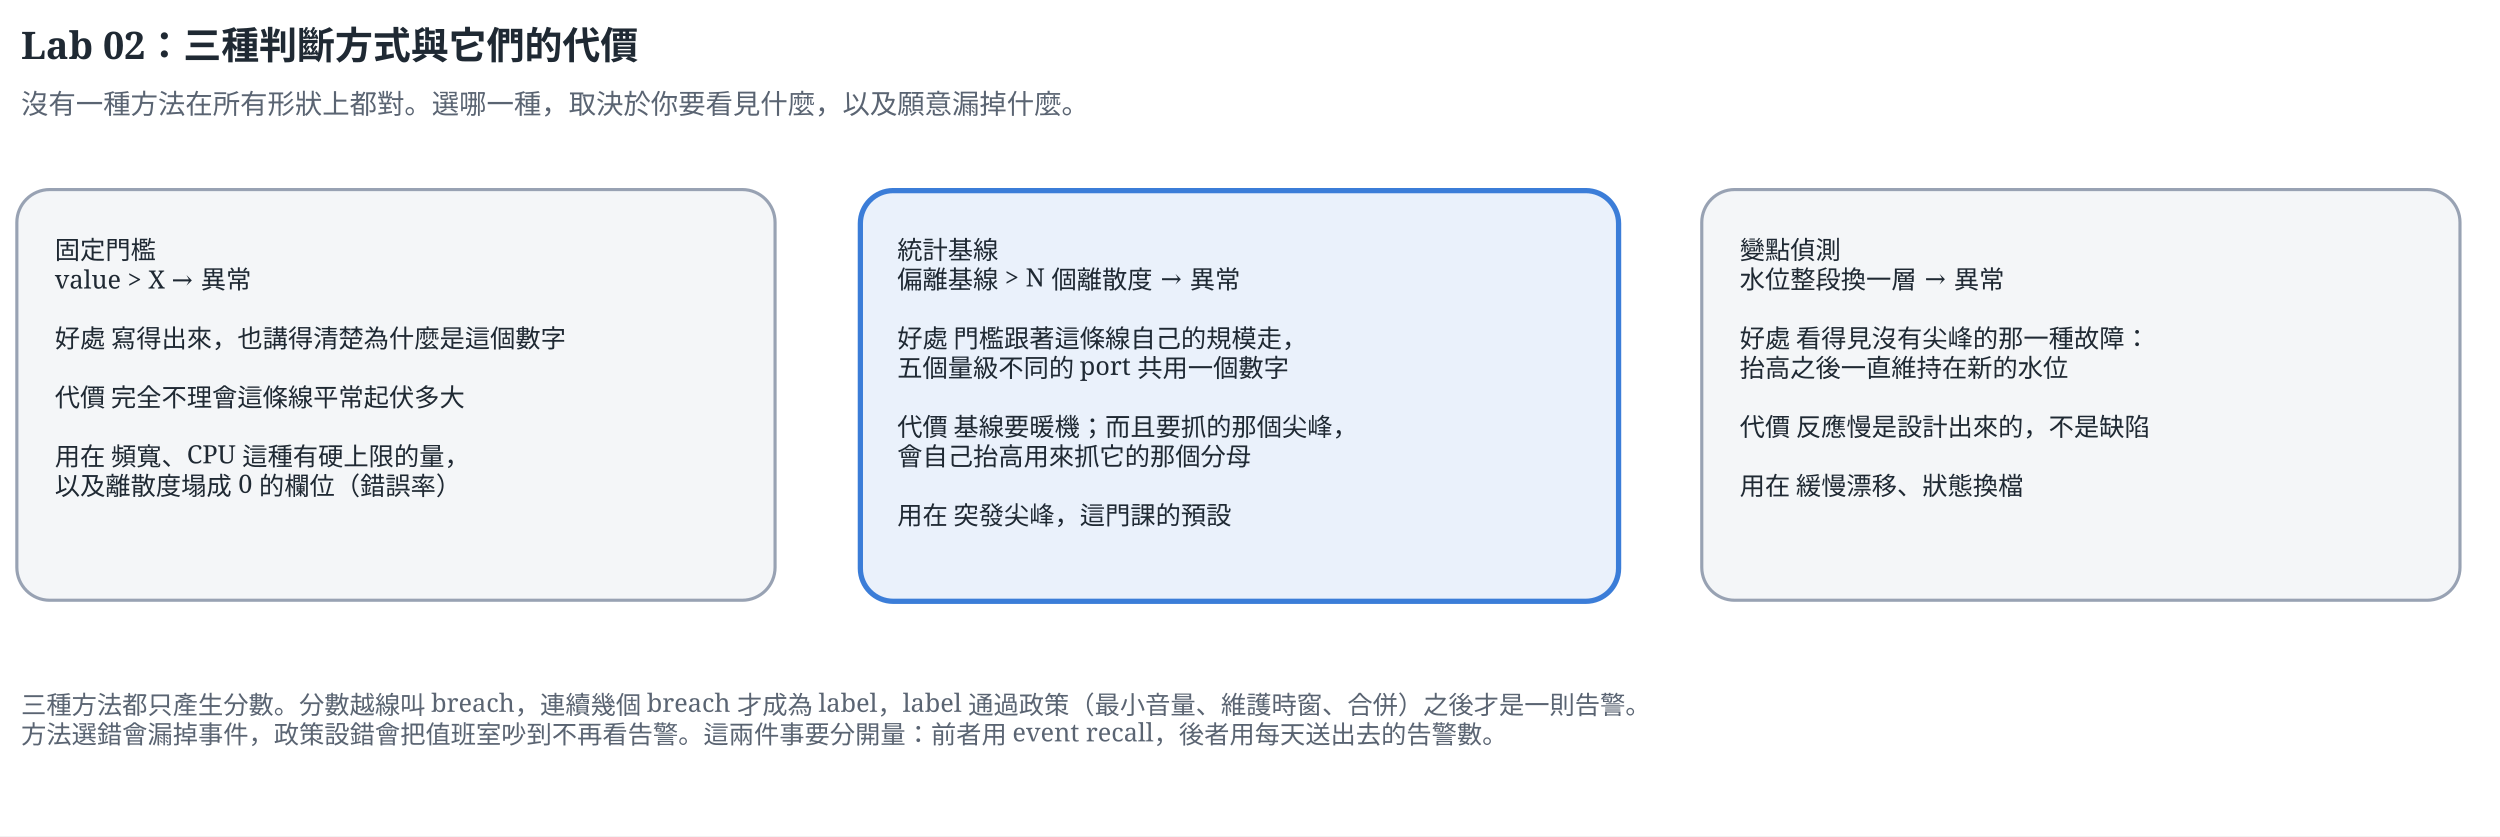
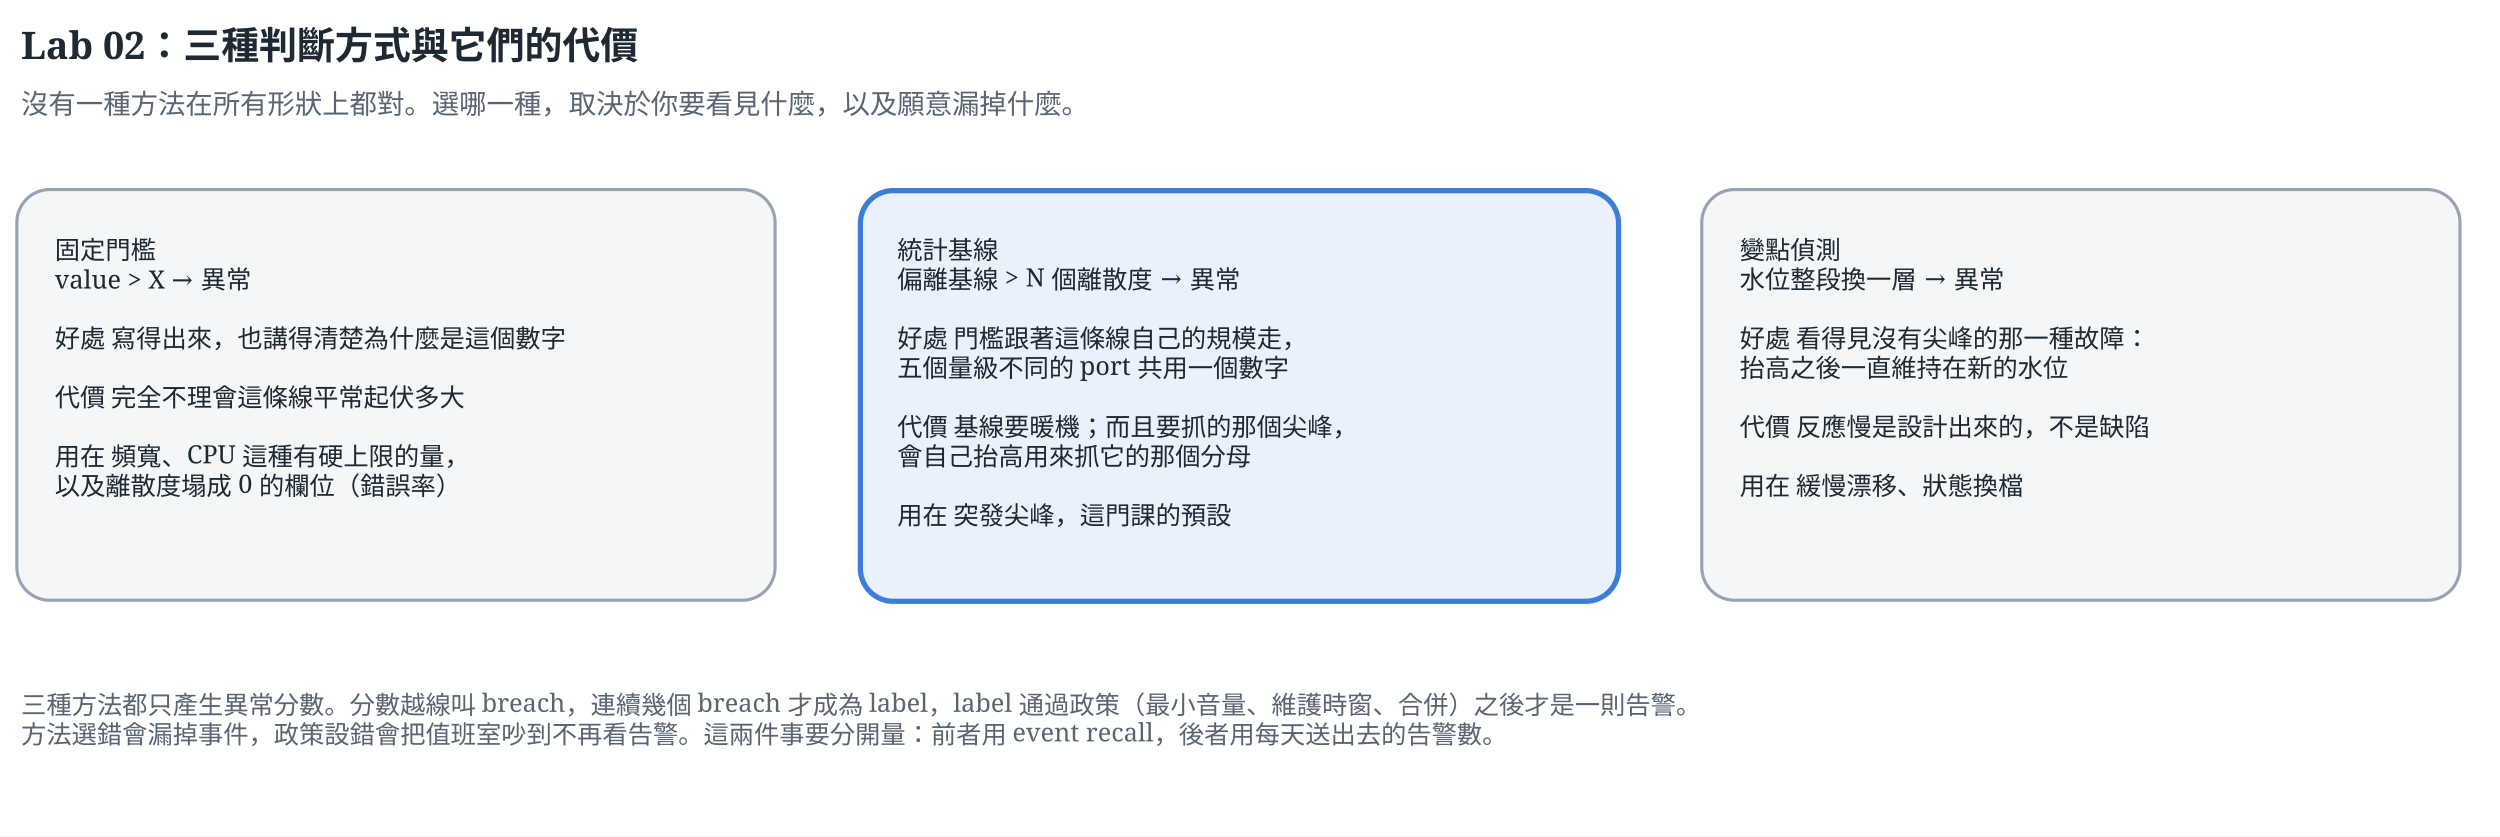
- <svg xmlns="http://www.w3.org/2000/svg" style="background: #FFFFFF; background-color: #FFFFFF; color-scheme: light;" version="1.1" width="1187px" height="397px" viewBox="0 0 1187 397" content="&lt;mxfile host=&quot;Electron&quot;&gt;&#10;  &lt;diagram name=&quot;lab02_detection_methods&quot; id=&quot;lab02-detection-methods&quot;&gt;&#10;    &lt;mxGraphModel dx=&quot;-644&quot; dy=&quot;-133&quot; grid=&quot;0&quot; gridSize=&quot;10&quot; guides=&quot;1&quot; tooltips=&quot;1&quot; connect=&quot;1&quot; arrows=&quot;1&quot; fold=&quot;0&quot; page=&quot;0&quot; pageScale=&quot;1&quot; pageWidth=&quot;1240&quot; pageHeight=&quot;440&quot; background=&quot;#FFFFFF&quot; math=&quot;0&quot; shadow=&quot;0&quot;&gt;&#10;      &lt;root&gt;&#10;        &lt;mxCell id=&quot;0&quot; /&gt;&#10;        &lt;mxCell id=&quot;1&quot; parent=&quot;0&quot; /&gt;&#10;        &lt;mxCell id=&quot;title&quot; parent=&quot;1&quot; style=&quot;text;html=1;align=left;verticalAlign=middle;fontFamily=Georgia;fontSize=18;fontStyle=1;fontColor=#1F2933;&quot; value=&quot;Lab 02：三種判斷方式與它們的代價&quot; vertex=&quot;1&quot;&gt;&#10;          &lt;mxGeometry height=&quot;30&quot; width=&quot;900&quot; x=&quot;40&quot; y=&quot;28&quot; as=&quot;geometry&quot; /&gt;&#10;        &lt;/mxCell&gt;&#10;        &lt;mxCell id=&quot;subtitle&quot; parent=&quot;1&quot; style=&quot;text;html=1;align=left;verticalAlign=middle;fontFamily=Georgia;fontSize=13;fontColor=#5A6472;&quot; value=&quot;沒有一種方法在所有形狀上都對。選哪一種，取決於你要看見什麼，以及願意漏掉什麼。&quot; vertex=&quot;1&quot;&gt;&#10;          &lt;mxGeometry height=&quot;24&quot; width=&quot;900&quot; x=&quot;40&quot; y=&quot;58&quot; as=&quot;geometry&quot; /&gt;&#10;        &lt;/mxCell&gt;&#10;        &lt;mxCell id=&quot;c1&quot; parent=&quot;1&quot; style=&quot;rounded=1;arcSize=8;whiteSpace=wrap;html=1;fillColor=#F4F6F8;strokeColor=#98A2B3;strokeWidth=1.5;fontFamily=Georgia;fontSize=12;fontColor=#1F2933;align=left;verticalAlign=top;spacingLeft=16;spacingTop=14;spacingRight=14;&quot; value=&quot;&amp;lt;b style=&amp;quot;font-size:15px&amp;quot;&amp;gt;固定門檻&amp;lt;/b&amp;gt;&amp;lt;br/&amp;gt;&amp;lt;span style=&amp;quot;color:#3B7DD8&amp;quot;&amp;gt;value &amp;amp;gt; X → 異常&amp;lt;/span&amp;gt;&amp;lt;br/&amp;gt;&amp;lt;br/&amp;gt;&amp;lt;span style=&amp;quot;color:#5A6472&amp;quot;&amp;gt;&amp;lt;b&amp;gt;好處&amp;lt;/b&amp;gt;　寫得出來，也講得清楚為什麼是這個數字&amp;lt;br/&amp;gt;&amp;lt;br/&amp;gt;&amp;lt;b&amp;gt;代價&amp;lt;/b&amp;gt;　完全不理會這條線平常起伏多大&amp;lt;br/&amp;gt;&amp;lt;br/&amp;gt;&amp;lt;b&amp;gt;用在&amp;lt;/b&amp;gt;　頻寬、CPU 這種有硬上限的量，&amp;lt;br/&amp;gt;　　　以及離散度塌成 0 的欄位（錯誤率）&amp;lt;/span&amp;gt;&quot; vertex=&quot;1&quot;&gt;&#10;          &lt;mxGeometry height=&quot;195&quot; width=&quot;360&quot; x=&quot;40&quot; y=&quot;110&quot; as=&quot;geometry&quot; /&gt;&#10;        &lt;/mxCell&gt;&#10;        &lt;mxCell id=&quot;c2&quot; parent=&quot;1&quot; style=&quot;rounded=1;arcSize=8;whiteSpace=wrap;html=1;fillColor=#EAF1FB;strokeColor=#3B7DD8;strokeWidth=2.5;fontFamily=Georgia;fontSize=12;fontColor=#1F2933;align=left;verticalAlign=top;spacingLeft=16;spacingTop=14;spacingRight=14;&quot; value=&quot;&amp;lt;b style=&amp;quot;font-size:15px&amp;quot;&amp;gt;統計基線&amp;lt;/b&amp;gt;&amp;lt;br/&amp;gt;&amp;lt;span style=&amp;quot;color:#3B7DD8&amp;quot;&amp;gt;偏離基線 &amp;amp;gt; N 個離散度 → 異常&amp;lt;/span&amp;gt;&amp;lt;br/&amp;gt;&amp;lt;br/&amp;gt;&amp;lt;span style=&amp;quot;color:#5A6472&amp;quot;&amp;gt;&amp;lt;b&amp;gt;好處&amp;lt;/b&amp;gt;　門檻跟著這條線自己的規模走，&amp;lt;br/&amp;gt;　　　五個量級不同的 port 共用一個數字&amp;lt;br/&amp;gt;&amp;lt;br/&amp;gt;&amp;lt;b&amp;gt;代價&amp;lt;/b&amp;gt;　基線要暖機；而且要抓的那個尖峰，&amp;lt;br/&amp;gt;　　　會自己抬高用來抓它的那個分母&amp;lt;br/&amp;gt;&amp;lt;br/&amp;gt;&amp;lt;b&amp;gt;用在&amp;lt;/b&amp;gt;　突發尖峰，這門課的預設&amp;lt;/span&amp;gt;&quot; vertex=&quot;1&quot;&gt;&#10;          &lt;mxGeometry height=&quot;195&quot; width=&quot;360&quot; x=&quot;440&quot; y=&quot;110&quot; as=&quot;geometry&quot; /&gt;&#10;        &lt;/mxCell&gt;&#10;        &lt;mxCell id=&quot;c3&quot; parent=&quot;1&quot; style=&quot;rounded=1;arcSize=8;whiteSpace=wrap;html=1;fillColor=#F4F6F8;strokeColor=#98A2B3;strokeWidth=1.5;fontFamily=Georgia;fontSize=12;fontColor=#1F2933;align=left;verticalAlign=top;spacingLeft=16;spacingTop=14;spacingRight=14;&quot; value=&quot;&amp;lt;b style=&amp;quot;font-size:15px&amp;quot;&amp;gt;變點偵測&amp;lt;/b&amp;gt;&amp;lt;br/&amp;gt;&amp;lt;span style=&amp;quot;color:#3B7DD8&amp;quot;&amp;gt;水位整段換一層 → 異常&amp;lt;/span&amp;gt;&amp;lt;br/&amp;gt;&amp;lt;br/&amp;gt;&amp;lt;span style=&amp;quot;color:#5A6472&amp;quot;&amp;gt;&amp;lt;b&amp;gt;好處&amp;lt;/b&amp;gt;　看得見沒有尖峰的那一種故障：&amp;lt;br/&amp;gt;　　　抬高之後一直維持在新的水位&amp;lt;br/&amp;gt;&amp;lt;br/&amp;gt;&amp;lt;b&amp;gt;代價&amp;lt;/b&amp;gt;　反應慢是設計出來的，不是缺陷&amp;lt;br/&amp;gt;&amp;lt;br/&amp;gt;&amp;lt;b&amp;gt;用在&amp;lt;/b&amp;gt;　緩慢漂移、狀態換檔&amp;lt;/span&amp;gt;&quot; vertex=&quot;1&quot;&gt;&#10;          &lt;mxGeometry height=&quot;195&quot; width=&quot;360&quot; x=&quot;840&quot; y=&quot;110&quot; as=&quot;geometry&quot; /&gt;&#10;        &lt;/mxCell&gt;&#10;        &lt;mxCell id=&quot;note&quot; parent=&quot;1&quot; style=&quot;text;html=1;align=left;verticalAlign=top;fontFamily=Georgia;fontSize=12;fontColor=#5A6472;&quot; value=&quot;&amp;lt;b&amp;gt;三種方法都只產生分數。&amp;lt;/b&amp;gt;分數越線叫 breach，連續幾個 breach 才成為 label，label 通過政策（最小音量、維護時窗、合併）之後才是一則告警。&amp;lt;br/&amp;gt;方法選錯會漏掉事件，政策設錯會把值班室吵到不再看告警。這兩件事要分開量：前者用 event recall，後者用每天送出去的告警數。&quot; vertex=&quot;1&quot;&gt;&#10;          &lt;mxGeometry height=&quot;60&quot; width=&quot;1160&quot; x=&quot;40&quot; y=&quot;340&quot; as=&quot;geometry&quot; /&gt;&#10;        &lt;/mxCell&gt;&#10;      &lt;/root&gt;&#10;    &lt;/mxGraphModel&gt;&#10;  &lt;/diagram&gt;&#10;&lt;/mxfile&gt;&#10;">
+ <svg xmlns="http://www.w3.org/2000/svg" style="background: #FFFFFF; background-color: #FFFFFF; color-scheme: light;" version="1.1" width="1187px" height="397px" viewBox="0 0 1187 397" content="&lt;mxfile host=&quot;Electron&quot;&gt;&#10;  &lt;diagram name=&quot;lab02_detection_methods&quot; id=&quot;lab02-detection-methods&quot;&gt;&#10;    &lt;mxGraphModel dx=&quot;-644&quot; dy=&quot;-133&quot; grid=&quot;0&quot; gridSize=&quot;10&quot; guides=&quot;1&quot; tooltips=&quot;1&quot; connect=&quot;1&quot; arrows=&quot;1&quot; fold=&quot;0&quot; page=&quot;0&quot; pageScale=&quot;1&quot; pageWidth=&quot;1240&quot; pageHeight=&quot;440&quot; background=&quot;#FFFFFF&quot; math=&quot;0&quot; shadow=&quot;0&quot;&gt;&#10;      &lt;root&gt;&#10;        &lt;mxCell id=&quot;0&quot; /&gt;&#10;        &lt;mxCell id=&quot;1&quot; parent=&quot;0&quot; /&gt;&#10;        &lt;mxCell id=&quot;title&quot; parent=&quot;1&quot; style=&quot;text;html=1;align=left;verticalAlign=middle;fontFamily=Georgia;fontSize=18;fontStyle=1;fontColor=#1F2933;&quot; value=&quot;Lab 02：三種判斷方式與它們的代價&quot; vertex=&quot;1&quot;&gt;&#10;          &lt;mxGeometry height=&quot;30&quot; width=&quot;900&quot; x=&quot;40&quot; y=&quot;28&quot; as=&quot;geometry&quot; /&gt;&#10;        &lt;/mxCell&gt;&#10;        &lt;mxCell id=&quot;subtitle&quot; parent=&quot;1&quot; style=&quot;text;html=1;align=left;verticalAlign=middle;fontFamily=Georgia;fontSize=13;fontColor=#5A6472;&quot; value=&quot;沒有一種方法在所有形狀上都對。選哪一種，取決於你要看見什麼，以及願意漏掉什麼。&quot; vertex=&quot;1&quot;&gt;&#10;          &lt;mxGeometry height=&quot;24&quot; width=&quot;900&quot; x=&quot;40&quot; y=&quot;58&quot; as=&quot;geometry&quot; /&gt;&#10;        &lt;/mxCell&gt;&#10;        &lt;mxCell id=&quot;c1&quot; parent=&quot;1&quot; style=&quot;rounded=1;arcSize=8;whiteSpace=wrap;html=1;fillColor=#F4F6F8;strokeColor=#98A2B3;strokeWidth=1.5;fontFamily=Georgia;fontSize=12;fontColor=#1F2933;align=left;verticalAlign=top;spacingLeft=16;spacingTop=14;spacingRight=14;&quot; value=&quot;&amp;lt;b style=&amp;quot;font-size:15px&amp;quot;&amp;gt;固定門檻&amp;lt;/b&amp;gt;&amp;lt;br/&amp;gt;&amp;lt;span style=&amp;quot;color:#3B7DD8&amp;quot;&amp;gt;value &amp;amp;gt; X → 異常&amp;lt;/span&amp;gt;&amp;lt;br/&amp;gt;&amp;lt;br/&amp;gt;&amp;lt;span style=&amp;quot;color:#5A6472&amp;quot;&amp;gt;&amp;lt;b&amp;gt;好處&amp;lt;/b&amp;gt;　寫得出來，也講得清楚為什麼是這個數字&amp;lt;br/&amp;gt;&amp;lt;br/&amp;gt;&amp;lt;b&amp;gt;代價&amp;lt;/b&amp;gt;　完全不理會這條線平常起伏多大&amp;lt;br/&amp;gt;&amp;lt;br/&amp;gt;&amp;lt;b&amp;gt;用在&amp;lt;/b&amp;gt;　頻寬、CPU 這種有硬上限的量，&amp;lt;br/&amp;gt;　　　以及離散度塌成 0 的欄位（錯誤率）&amp;lt;/span&amp;gt;&quot; vertex=&quot;1&quot;&gt;&#10;          &lt;mxGeometry height=&quot;195&quot; width=&quot;360&quot; x=&quot;40&quot; y=&quot;110&quot; as=&quot;geometry&quot; /&gt;&#10;        &lt;/mxCell&gt;&#10;        &lt;mxCell id=&quot;c2&quot; parent=&quot;1&quot; style=&quot;rounded=1;arcSize=8;whiteSpace=wrap;html=1;fillColor=#EAF1FB;strokeColor=#3B7DD8;strokeWidth=2.5;fontFamily=Georgia;fontSize=12;fontColor=#1F2933;align=left;verticalAlign=top;spacingLeft=16;spacingTop=14;spacingRight=14;&quot; value=&quot;&amp;lt;b style=&amp;quot;font-size:15px&amp;quot;&amp;gt;統計基線&amp;lt;/b&amp;gt;&amp;lt;br/&amp;gt;&amp;lt;span style=&amp;quot;color:#3B7DD8&amp;quot;&amp;gt;偏離基線 &amp;amp;gt; N 個離散度 → 異常&amp;lt;/span&amp;gt;&amp;lt;br/&amp;gt;&amp;lt;br/&amp;gt;&amp;lt;span style=&amp;quot;color:#5A6472&amp;quot;&amp;gt;&amp;lt;b&amp;gt;好處&amp;lt;/b&amp;gt;　門檻跟著這條線自己的規模走，&amp;lt;br/&amp;gt;　　　五個量級不同的 port 共用一個數字&amp;lt;br/&amp;gt;&amp;lt;br/&amp;gt;&amp;lt;b&amp;gt;代價&amp;lt;/b&amp;gt;　基線要暖機；而且要抓的那個尖峰，&amp;lt;br/&amp;gt;　　　會自己抬高用來抓它的那個分母&amp;lt;br/&amp;gt;&amp;lt;br/&amp;gt;&amp;lt;b&amp;gt;用在&amp;lt;/b&amp;gt;　突發尖峰，這門課的預設&amp;lt;/span&amp;gt;&quot; vertex=&quot;1&quot;&gt;&#10;          &lt;mxGeometry height=&quot;195&quot; width=&quot;360&quot; x=&quot;440&quot; y=&quot;110&quot; as=&quot;geometry&quot; /&gt;&#10;        &lt;/mxCell&gt;&#10;        &lt;mxCell id=&quot;c3&quot; parent=&quot;1&quot; style=&quot;rounded=1;arcSize=8;whiteSpace=wrap;html=1;fillColor=#F4F6F8;strokeColor=#98A2B3;strokeWidth=1.5;fontFamily=Georgia;fontSize=12;fontColor=#1F2933;align=left;verticalAlign=top;spacingLeft=16;spacingTop=14;spacingRight=14;&quot; value=&quot;&amp;lt;b style=&amp;quot;font-size:15px&amp;quot;&amp;gt;變點偵測&amp;lt;/b&amp;gt;&amp;lt;br/&amp;gt;&amp;lt;span style=&amp;quot;color:#3B7DD8&amp;quot;&amp;gt;水位整段換一層 → 異常&amp;lt;/span&amp;gt;&amp;lt;br/&amp;gt;&amp;lt;br/&amp;gt;&amp;lt;span style=&amp;quot;color:#5A6472&amp;quot;&amp;gt;&amp;lt;b&amp;gt;好處&amp;lt;/b&amp;gt;　看得見沒有尖峰的那一種故障：&amp;lt;br/&amp;gt;　　　抬高之後一直維持在新的水位&amp;lt;br/&amp;gt;&amp;lt;br/&amp;gt;&amp;lt;b&amp;gt;代價&amp;lt;/b&amp;gt;　反應慢是設計出來的，不是缺陷&amp;lt;br/&amp;gt;&amp;lt;br/&amp;gt;&amp;lt;b&amp;gt;用在&amp;lt;/b&amp;gt;　緩慢漂移、狀態換檔&amp;lt;/span&amp;gt;&quot; vertex=&quot;1&quot;&gt;&#10;          &lt;mxGeometry height=&quot;195&quot; width=&quot;360&quot; x=&quot;840&quot; y=&quot;110&quot; as=&quot;geometry&quot; /&gt;&#10;        &lt;/mxCell&gt;&#10;        &lt;mxCell id=&quot;note&quot; parent=&quot;1&quot; style=&quot;text;html=1;align=left;verticalAlign=top;fontFamily=Georgia;fontSize=12;fontColor=#5A6472;&quot; value=&quot;&amp;lt;b&amp;gt;三種方法都只產生異常分數。&amp;lt;/b&amp;gt;分數越線叫 breach，連續幾個 breach 才成為 label，label 通過政策（最小音量、維護時窗、合併）之後才是一則告警。&amp;lt;br/&amp;gt;方法選錯會漏掉事件，政策設錯會把值班室吵到不再看告警。這兩件事要分開量：前者用 event recall，後者用每天送出去的告警數。&quot; vertex=&quot;1&quot;&gt;&#10;          &lt;mxGeometry height=&quot;60&quot; width=&quot;1160&quot; x=&quot;40&quot; y=&quot;340&quot; as=&quot;geometry&quot; /&gt;&#10;        &lt;/mxCell&gt;&#10;      &lt;/root&gt;&#10;    &lt;/mxGraphModel&gt;&#10;  &lt;/diagram&gt;&#10;&lt;/mxfile&gt;&#10;">
  <defs />
  <rect fill="#FFFFFF" width="100%" height="100%" x="0" y="0" style="fill: rgb(255, 255, 255);" />
  <g>
    <g data-cell-id="0">
      <g data-cell-id="1">
        <g data-cell-id="title">
          <g>
            <rect x="8" y="8" width="900" height="30" fill="none" stroke="none" pointer-events="all" />
          </g>
          <g>
            <g>
              <text x="10" y="28" fill="#1F2933" font-family="Georgia" font-size="18px" font-weight="bold" style="fill: rgb(31, 41, 51);">Lab 02：三種判斷方式與它們的代價</text>
            </g>
          </g>
        </g>
        <g data-cell-id="subtitle">
          <g>
            <rect x="8" y="38" width="900" height="24" fill="none" stroke="none" pointer-events="all" />
          </g>
          <g>
            <g>
              <text x="10" y="54" fill="#5A6472" font-family="Georgia" font-size="13px" style="fill: rgb(90, 100, 114);">沒有一種方法在所有形狀上都對。選哪一種，取決於你要看見什麼，以及願意漏掉什麼。</text>
            </g>
          </g>
        </g>
        <g data-cell-id="c1">
          <g>
            <rect x="8" y="90" width="360" height="195" rx="15.6" ry="15.6" fill="#f4f6f8" stroke="#98a2b3" stroke-width="1.5" pointer-events="all" style="fill: rgb(244, 246, 248); stroke: rgb(152, 162, 179);" />
          </g>
          <g>
            <g>
              <text x="26" y="123" fill="#1F2933" font-family="Georgia" font-size="12px" style="fill: rgb(31, 41, 51);">
                <tspan x="26" y="123">固定門檻</tspan>
                <tspan x="26" y="137">value &gt; X → 異常</tspan>
                <tspan x="26" y="151" />
                <tspan x="26" y="165">好處 寫得出來，也講得清楚為什麼是這個數字</tspan>
                <tspan x="26" y="179" />
                <tspan x="26" y="193">代價 完全不理會這條線平常起伏多大</tspan>
                <tspan x="26" y="207" />
                <tspan x="26" y="221">用在 頻寬、CPU 這種有硬上限的量，</tspan>
                <tspan x="26" y="235">以及離散度塌成 0 的欄位（錯誤率）</tspan>
              </text>
            </g>
          </g>
        </g>
        <g data-cell-id="c2">
          <g transform="translate(0.5,0.5)">
            <rect x="408" y="90" width="360" height="195" rx="15.6" ry="15.6" fill="#eaf1fb" stroke="#3b7dd8" stroke-width="2.5" pointer-events="all" style="fill: rgb(234, 241, 251); stroke: rgb(59, 125, 216);" />
          </g>
          <g>
            <g>
              <text x="426" y="123" fill="#1F2933" font-family="Georgia" font-size="12px" style="fill: rgb(31, 41, 51);">
                <tspan x="426" y="123">統計基線</tspan>
                <tspan x="426" y="137">偏離基線 &gt; N 個離散度 → 異常</tspan>
                <tspan x="426" y="151" />
                <tspan x="426" y="165">好處 門檻跟著這條線自己的規模走，</tspan>
                <tspan x="426" y="179">五個量級不同的 port 共用一個數字</tspan>
                <tspan x="426" y="193" />
                <tspan x="426" y="207">代價 基線要暖機；而且要抓的那個尖峰，</tspan>
                <tspan x="426" y="221">會自己抬高用來抓它的那個分母</tspan>
                <tspan x="426" y="235" />
                <tspan x="426" y="249">用在 突發尖峰，這門課的預設</tspan>
              </text>
            </g>
          </g>
        </g>
        <g data-cell-id="c3">
          <g>
            <rect x="808" y="90" width="360" height="195" rx="15.6" ry="15.6" fill="#f4f6f8" stroke="#98a2b3" stroke-width="1.5" pointer-events="all" style="fill: rgb(244, 246, 248); stroke: rgb(152, 162, 179);" />
          </g>
          <g>
            <g>
              <text x="826" y="123" fill="#1F2933" font-family="Georgia" font-size="12px" style="fill: rgb(31, 41, 51);">
                <tspan x="826" y="123">變點偵測</tspan>
                <tspan x="826" y="137">水位整段換一層 → 異常</tspan>
                <tspan x="826" y="151" />
                <tspan x="826" y="165">好處 看得見沒有尖峰的那一種故障：</tspan>
                <tspan x="826" y="179">抬高之後一直維持在新的水位</tspan>
                <tspan x="826" y="193" />
                <tspan x="826" y="207">代價 反應慢是設計出來的，不是缺陷</tspan>
                <tspan x="826" y="221" />
                <tspan x="826" y="235">用在 緩慢漂移、狀態換檔</tspan>
              </text>
            </g>
          </g>
        </g>
        <g data-cell-id="note">
          <g>
            <rect x="8" y="320" width="1160" height="60" fill="none" stroke="none" pointer-events="all" />
          </g>
          <g>
            <g>
              <text x="10" y="339" fill="#5A6472" font-family="Georgia" font-size="12px" style="fill: rgb(90, 100, 114);">
-                 <tspan x="10" y="339">三種方法都只產生分數。分數越線叫 breach，連續幾個 breach 才成為 label，label 通過政策（最小音量、維護時窗、合併）之後才是一則告警。</tspan>
+                 <tspan x="10" y="339">三種方法都只產生異常分數。分數越線叫 breach，連續幾個 breach 才成為 label，label 通過政策（最小音量、維護時窗、合併）之後才是一則告警。</tspan>
                <tspan x="10" y="353">方法選錯會漏掉事件，政策設錯會把值班室吵到不再看告警。這兩件事要分開量：前者用 event recall，後者用每天送出去的告警數。</tspan>
              </text>
            </g>
          </g>
        </g>
      </g>
    </g>
  </g>
  <g />
</svg>
